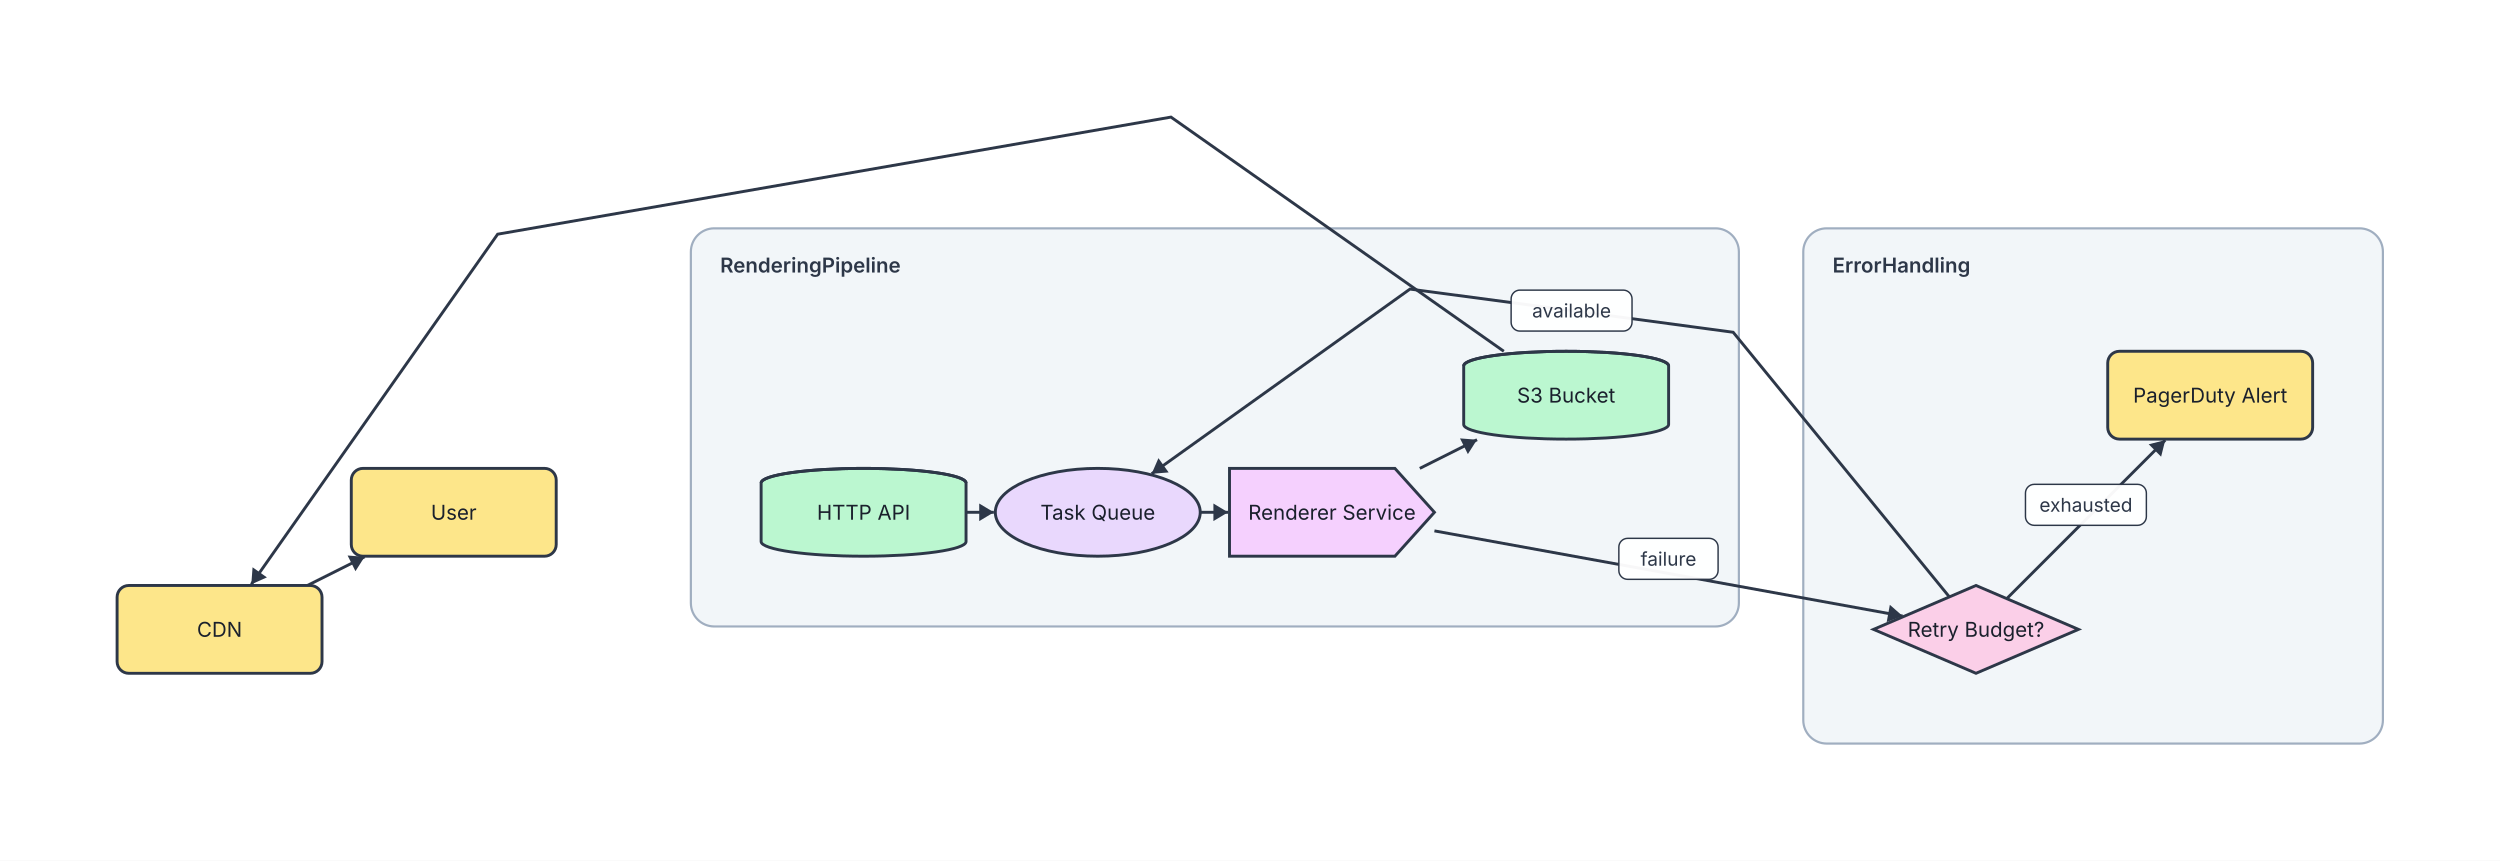
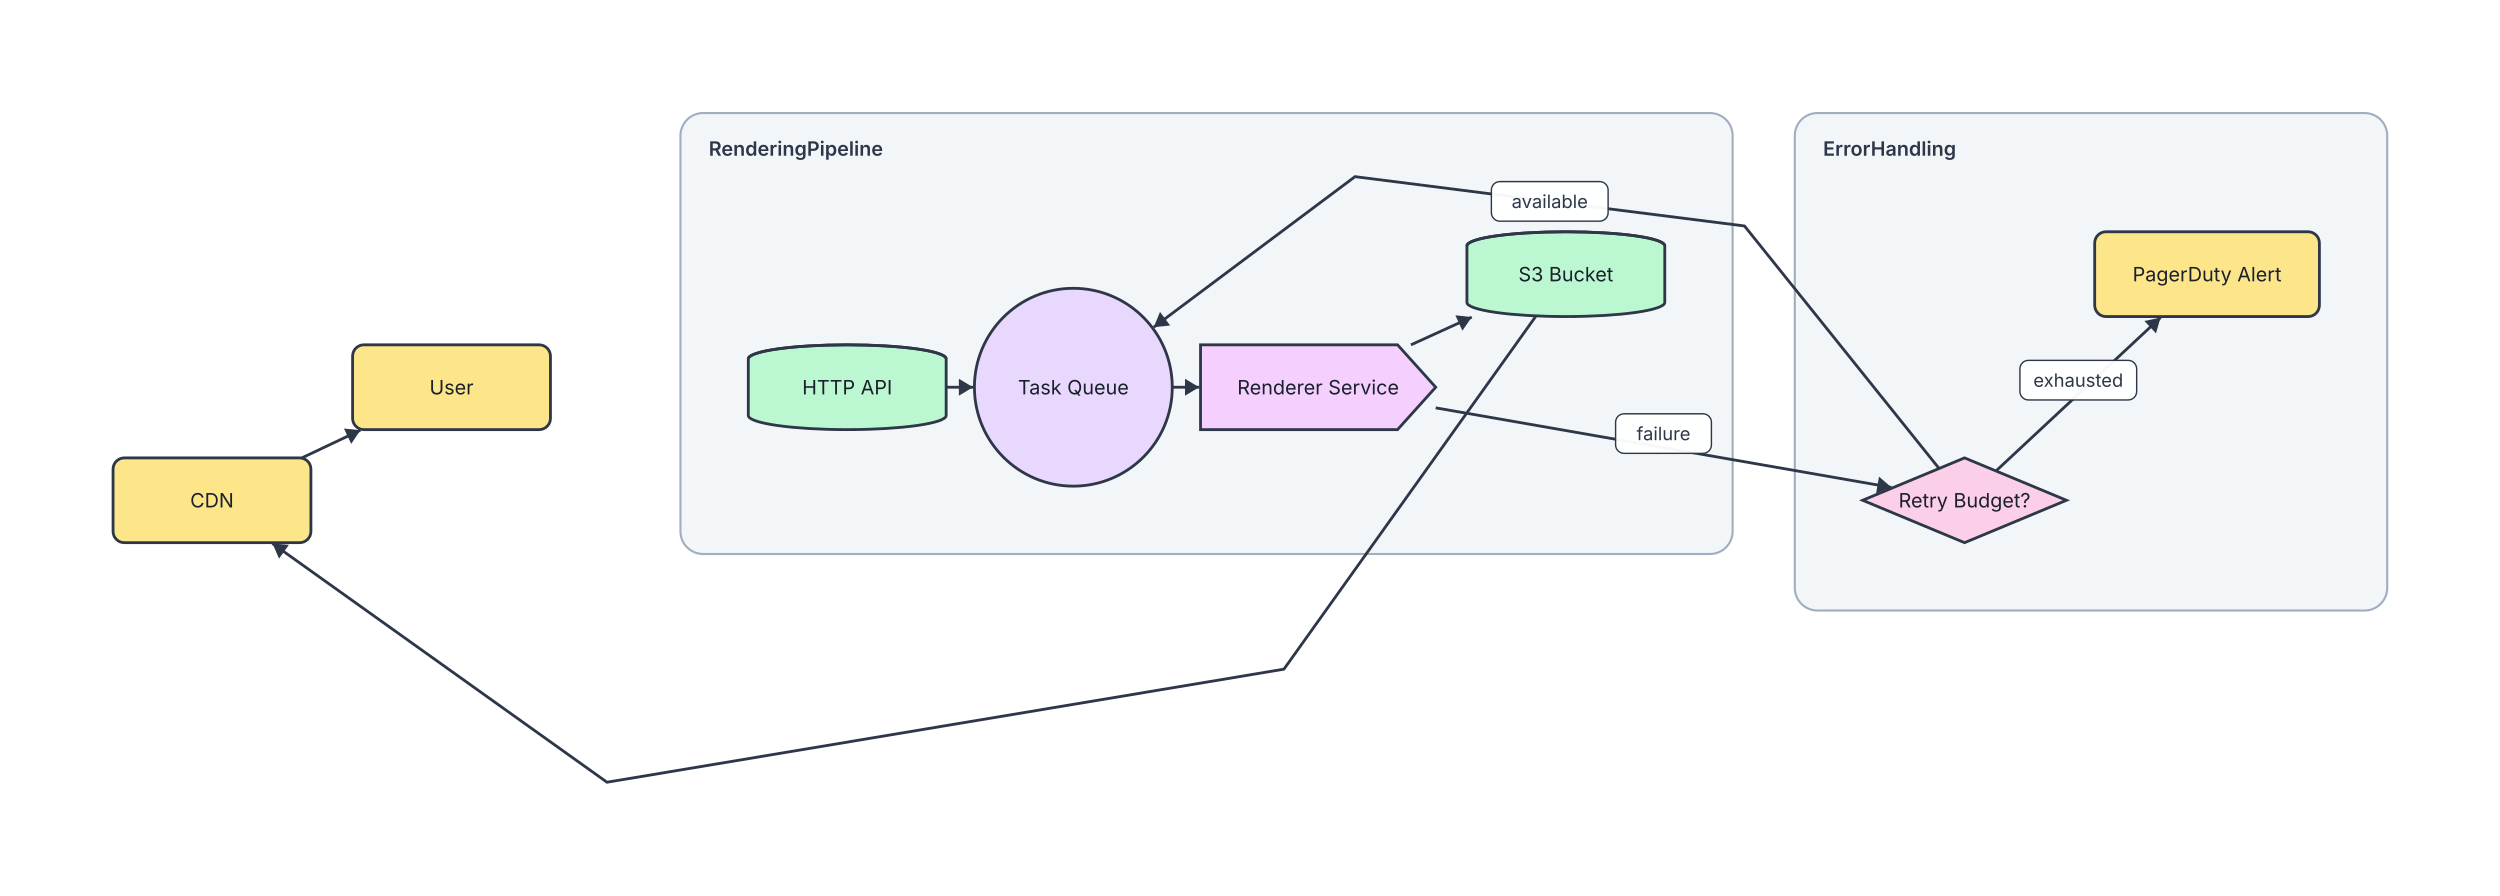
- <svg xmlns="http://www.w3.org/2000/svg" width="1708" height="588" viewBox="0 0 1708 588" font-family="Inter, system-ui, sans-serif">
+ <svg xmlns="http://www.w3.org/2000/svg" width="1769" height="634" viewBox="0 0 1769 634" font-family="Inter, system-ui, sans-serif">
  <defs>
    <marker id="arrow-end" markerWidth="8" markerHeight="8" refX="6" refY="4" orient="auto" markerUnits="strokeWidth">
      <path d="M1,1 L6,4 L1,7 z" fill="context-stroke" />
    </marker>
    <marker id="arrow-start" markerWidth="8" markerHeight="8" refX="2" refY="4" orient="auto" markerUnits="strokeWidth">
      <path d="M7,1 L2,4 L7,7 z" fill="context-stroke" />
    </marker>
  </defs>
  <rect width="100%" height="100%" fill="white" />
  <g class="subgraph" data-id="RenderingPipeline">
-     <rect x="472.0" y="156.0" width="716.0" height="272.0" rx="16" ry="16" fill="#edf2f7" fill-opacity="0.7" stroke="#a0aec0" stroke-width="1.5" />
-     <text x="492.0" y="176.0" fill="#2d3748" font-size="14" font-weight="600" text-anchor="start" dominant-baseline="hanging">RenderingPipeline</text>
+     <rect x="481.5" y="80.0" width="744.5" height="312.0" rx="16" ry="16" fill="#edf2f7" fill-opacity="0.7" stroke="#a0aec0" stroke-width="1.5" />
+     <text x="501.5" y="100.0" fill="#2d3748" font-size="14" font-weight="600" text-anchor="start" dominant-baseline="hanging">RenderingPipeline</text>
  </g>
  <g class="subgraph" data-id="ErrorHandling">
-     <rect x="1232.0" y="156.0" width="396.0" height="352.0" rx="16" ry="16" fill="#edf2f7" fill-opacity="0.7" stroke="#a0aec0" stroke-width="1.5" />
-     <text x="1252.0" y="176.0" fill="#2d3748" font-size="14" font-weight="600" text-anchor="start" dominant-baseline="hanging">ErrorHandling</text>
+     <rect x="1270.0" y="80.0" width="419.2" height="352.0" rx="16" ry="16" fill="#edf2f7" fill-opacity="0.7" stroke="#a0aec0" stroke-width="1.5" />
+     <text x="1290.0" y="100.0" fill="#2d3748" font-size="14" font-weight="600" text-anchor="start" dominant-baseline="hanging">ErrorHandling</text>
  </g>
-   <line x1="660.0" y1="350.0" x2="679.0" y2="350.0" stroke="#2d3748" stroke-width="2" marker-end="url(#arrow-end)" />
-   <line x1="820.0" y1="350.0" x2="839.0" y2="350.0" stroke="#2d3748" stroke-width="2" marker-end="url(#arrow-end)" />
-   <line x1="970.0" y1="320.0" x2="1009.1" y2="300.4" stroke="#2d3748" stroke-width="2" marker-end="url(#arrow-end)" />
-   <line x1="980.0" y1="362.7" x2="1299.9" y2="420.9" stroke="#2d3748" stroke-width="2" marker-end="url(#arrow-end)" />
+   <line x1="669.5" y1="274.0" x2="688.5" y2="274.0" stroke="#2d3748" stroke-width="2" marker-end="url(#arrow-end)" />
+   <line x1="829.5" y1="274.0" x2="848.5" y2="274.0" stroke="#2d3748" stroke-width="2" marker-end="url(#arrow-end)" />
+   <line x1="998.4" y1="244.0" x2="1041.4" y2="224.4" stroke="#2d3748" stroke-width="2" marker-end="url(#arrow-end)" />
+   <line x1="1015.9" y1="288.6" x2="1338.4" y2="344.9" stroke="#2d3748" stroke-width="2" marker-end="url(#arrow-end)" />
  <g pointer-events="none">
-     <rect x="1106.0" y="367.8" width="67.8" height="28.0" rx="6" ry="6" fill="white" fill-opacity="0.96" stroke="#2d3748" stroke-width="1" />
-     <text x="1139.9" y="381.8" fill="#2d3748" font-size="13" text-anchor="middle" dominant-baseline="middle" xml:space="preserve">failure</text>
+     <rect x="1143.2" y="292.8" width="67.8" height="28.0" rx="6" ry="6" fill="white" fill-opacity="0.96" stroke="#2d3748" stroke-width="1" />
+     <text x="1177.1" y="306.8" fill="#2d3748" font-size="13" text-anchor="middle" dominant-baseline="middle" xml:space="preserve">failure</text>
  </g>
-   <line x1="1371.0" y1="409.0" x2="1479.3" y2="300.7" stroke="#2d3748" stroke-width="2" marker-end="url(#arrow-end)" />
+   <line x1="1412.3" y1="333.3" x2="1528.8" y2="224.7" stroke="#2d3748" stroke-width="2" marker-end="url(#arrow-end)" />
  <g pointer-events="none">
-     <rect x="1383.8" y="330.9" width="82.6" height="28.0" rx="6" ry="6" fill="white" fill-opacity="0.96" stroke="#2d3748" stroke-width="1" />
-     <text x="1425.1" y="344.9" fill="#2d3748" font-size="13" text-anchor="middle" dominant-baseline="middle" xml:space="preserve">exhausted</text>
+     <rect x="1429.3" y="255.0" width="82.6" height="28.0" rx="6" ry="6" fill="white" fill-opacity="0.96" stroke="#2d3748" stroke-width="1" />
+     <text x="1470.6" y="269.0" fill="#2d3748" font-size="13" text-anchor="middle" dominant-baseline="middle" xml:space="preserve">exhausted</text>
  </g>
-   <polyline points="1331.8,407.8 1184.1,227.0 1073.7,212.2 963.3,197.5 786.8,323.7" fill="none" stroke="#2d3748" stroke-width="2" marker-end="url(#arrow-end)" />
+   <polyline points="1372.1,331.5 1234.4,159.9 1096.6,142.5 958.8,125.0 816.4,231.5" fill="none" stroke="#2d3748" stroke-width="2" marker-end="url(#arrow-end)" />
  <g pointer-events="none">
-     <rect x="1032.4" y="198.2" width="82.6" height="28.0" rx="6" ry="6" fill="white" fill-opacity="0.96" stroke="#2d3748" stroke-width="1" />
-     <text x="1073.7" y="212.2" fill="#2d3748" font-size="13" text-anchor="middle" dominant-baseline="middle" xml:space="preserve">available</text>
+     <rect x="1055.3" y="128.5" width="82.6" height="28.0" rx="6" ry="6" fill="white" fill-opacity="0.96" stroke="#2d3748" stroke-width="1" />
+     <text x="1096.6" y="142.5" fill="#2d3748" font-size="13" text-anchor="middle" dominant-baseline="middle" xml:space="preserve">available</text>
  </g>
-   <polyline points="1027.4,240.0 800.0,80.0 570.0,120.0 340.0,160.0 171.7,399.2" fill="none" stroke="#2d3748" stroke-width="2" marker-end="url(#arrow-end)" />
-   <line x1="210.0" y1="400.0" x2="249.1" y2="380.4" stroke="#2d3748" stroke-width="2" marker-end="url(#arrow-end)" />
-   <path d="M520.0,330.0 A70.0,10.0 0 0 1 660.0,330.0 L660.0,370.0 A70.0,10.0 0 0 1 520.0,370.0 Z" fill="#bbf7d0" stroke="#2d3748" stroke-width="2" />
-   <path d="M520.0,330.0 A70.0,10.0 0 0 1 660.0,330.0" fill="none" stroke="#2d3748" stroke-width="2" />
-   <text x="590.0" y="350.0" fill="#1a202c" font-size="14" text-anchor="middle" dominant-baseline="middle">HTTP API</text>
-   <polygon points="840.0,320.0 953.0,320.0 980.0,350.0 953.0,380.0 840.0,380.0" fill="#f5d0fe" stroke="#2d3748" stroke-width="2" />
-   <text x="910.0" y="350.0" fill="#1a202c" font-size="14" text-anchor="middle" dominant-baseline="middle">Renderer Service</text>
-   <polygon points="1350.0,400.0 1420.0,430.0 1350.0,460.0 1280.0,430.0" fill="#fbcfe8" stroke="#2d3748" stroke-width="2" />
-   <text x="1350.0" y="430.0" fill="#1a202c" font-size="14" text-anchor="middle" dominant-baseline="middle">Retry Budget?</text>
-   <rect x="1440.0" y="240.0" width="140.0" height="60.0" rx="8" ry="8" fill="#fde68a" stroke="#2d3748" stroke-width="2" />
-   <text x="1510.0" y="270.0" fill="#1a202c" font-size="14" text-anchor="middle" dominant-baseline="middle">PagerDuty Alert</text>
-   <ellipse cx="750.0" cy="350.0" rx="70.0" ry="30.0" fill="#e9d8fd" stroke="#2d3748" stroke-width="2" />
-   <text x="750.0" y="350.0" fill="#1a202c" font-size="14" text-anchor="middle" dominant-baseline="middle">Task Queue</text>
-   <path d="M1000.0,250.0 A70.0,10.0 0 0 1 1140.0,250.0 L1140.0,290.0 A70.0,10.0 0 0 1 1000.0,290.0 Z" fill="#bbf7d0" stroke="#2d3748" stroke-width="2" />
-   <path d="M1000.0,250.0 A70.0,10.0 0 0 1 1140.0,250.0" fill="none" stroke="#2d3748" stroke-width="2" />
-   <text x="1070.0" y="270.0" fill="#1a202c" font-size="14" text-anchor="middle" dominant-baseline="middle">S3 Bucket</text>
-   <rect x="240.0" y="320.0" width="140.0" height="60.0" rx="8" ry="8" fill="#fde68a" stroke="#2d3748" stroke-width="2" />
-   <text x="310.0" y="350.0" fill="#1a202c" font-size="14" text-anchor="middle" dominant-baseline="middle">User</text>
-   <rect x="80.0" y="400.0" width="140.0" height="60.0" rx="8" ry="8" fill="#fde68a" stroke="#2d3748" stroke-width="2" />
-   <text x="150.0" y="430.0" fill="#1a202c" font-size="14" text-anchor="middle" dominant-baseline="middle">CDN</text>
+   <polyline points="1086.6,224.0 908.5,473.5 669.0,513.5 429.5,553.5 192.8,384.6" fill="none" stroke="#2d3748" stroke-width="2" marker-end="url(#arrow-end)" />
+   <line x1="213.6" y1="324.0" x2="255.0" y2="304.4" stroke="#2d3748" stroke-width="2" marker-end="url(#arrow-end)" />
+   <polygon points="849.5,244.0 988.9,244.0 1015.9,274.0 988.9,304.0 849.5,304.0" fill="#f5d0fe" stroke="#2d3748" stroke-width="2" />
+   <text x="932.7" y="274.0" fill="#1a202c" font-size="14" text-anchor="middle" dominant-baseline="middle">Renderer Service</text>
+   <path d="M529.5,254.0 A70.0,10.0 0 0 1 669.5,254.0 L669.5,294.0 A70.0,10.0 0 0 1 529.5,294.0 Z" fill="#bbf7d0" stroke="#2d3748" stroke-width="2" />
+   <path d="M529.5,254.0 A70.0,10.0 0 0 1 669.5,254.0" fill="none" stroke="#2d3748" stroke-width="2" />
+   <text x="599.5" y="274.0" fill="#1a202c" font-size="14" text-anchor="middle" dominant-baseline="middle">HTTP API</text>
+   <path d="M1038.0,174.0 A70.0,10.0 0 0 1 1178.0,174.0 L1178.0,214.0 A70.0,10.0 0 0 1 1038.0,214.0 Z" fill="#bbf7d0" stroke="#2d3748" stroke-width="2" />
+   <path d="M1038.0,174.0 A70.0,10.0 0 0 1 1178.0,174.0" fill="none" stroke="#2d3748" stroke-width="2" />
+   <text x="1108.0" y="194.0" fill="#1a202c" font-size="14" text-anchor="middle" dominant-baseline="middle">S3 Bucket</text>
+   <ellipse cx="759.5" cy="274.0" rx="70.0" ry="70.0" fill="#e9d8fd" stroke="#2d3748" stroke-width="2" />
+   <text x="759.5" y="274.0" fill="#1a202c" font-size="14" text-anchor="middle" dominant-baseline="middle">Task Queue</text>
+   <rect x="1482.2" y="164.0" width="159.0" height="60.0" rx="8" ry="8" fill="#fde68a" stroke="#2d3748" stroke-width="2" />
+   <text x="1561.7" y="194.0" fill="#1a202c" font-size="14" text-anchor="middle" dominant-baseline="middle">PagerDuty Alert</text>
+   <rect x="249.5" y="244.0" width="140.0" height="60.0" rx="8" ry="8" fill="#fde68a" stroke="#2d3748" stroke-width="2" />
+   <text x="319.5" y="274.0" fill="#1a202c" font-size="14" text-anchor="middle" dominant-baseline="middle">User</text>
+   <rect x="80.0" y="324.0" width="140.0" height="60.0" rx="8" ry="8" fill="#fde68a" stroke="#2d3748" stroke-width="2" />
+   <text x="150.0" y="354.0" fill="#1a202c" font-size="14" text-anchor="middle" dominant-baseline="middle">CDN</text>
+   <polygon points="1390.1,324.0 1462.2,354.0 1390.1,384.0 1318.0,354.0" fill="#fbcfe8" stroke="#2d3748" stroke-width="2" />
+   <text x="1390.1" y="354.0" fill="#1a202c" font-size="14" text-anchor="middle" dominant-baseline="middle">Retry Budget?</text>
</svg>
